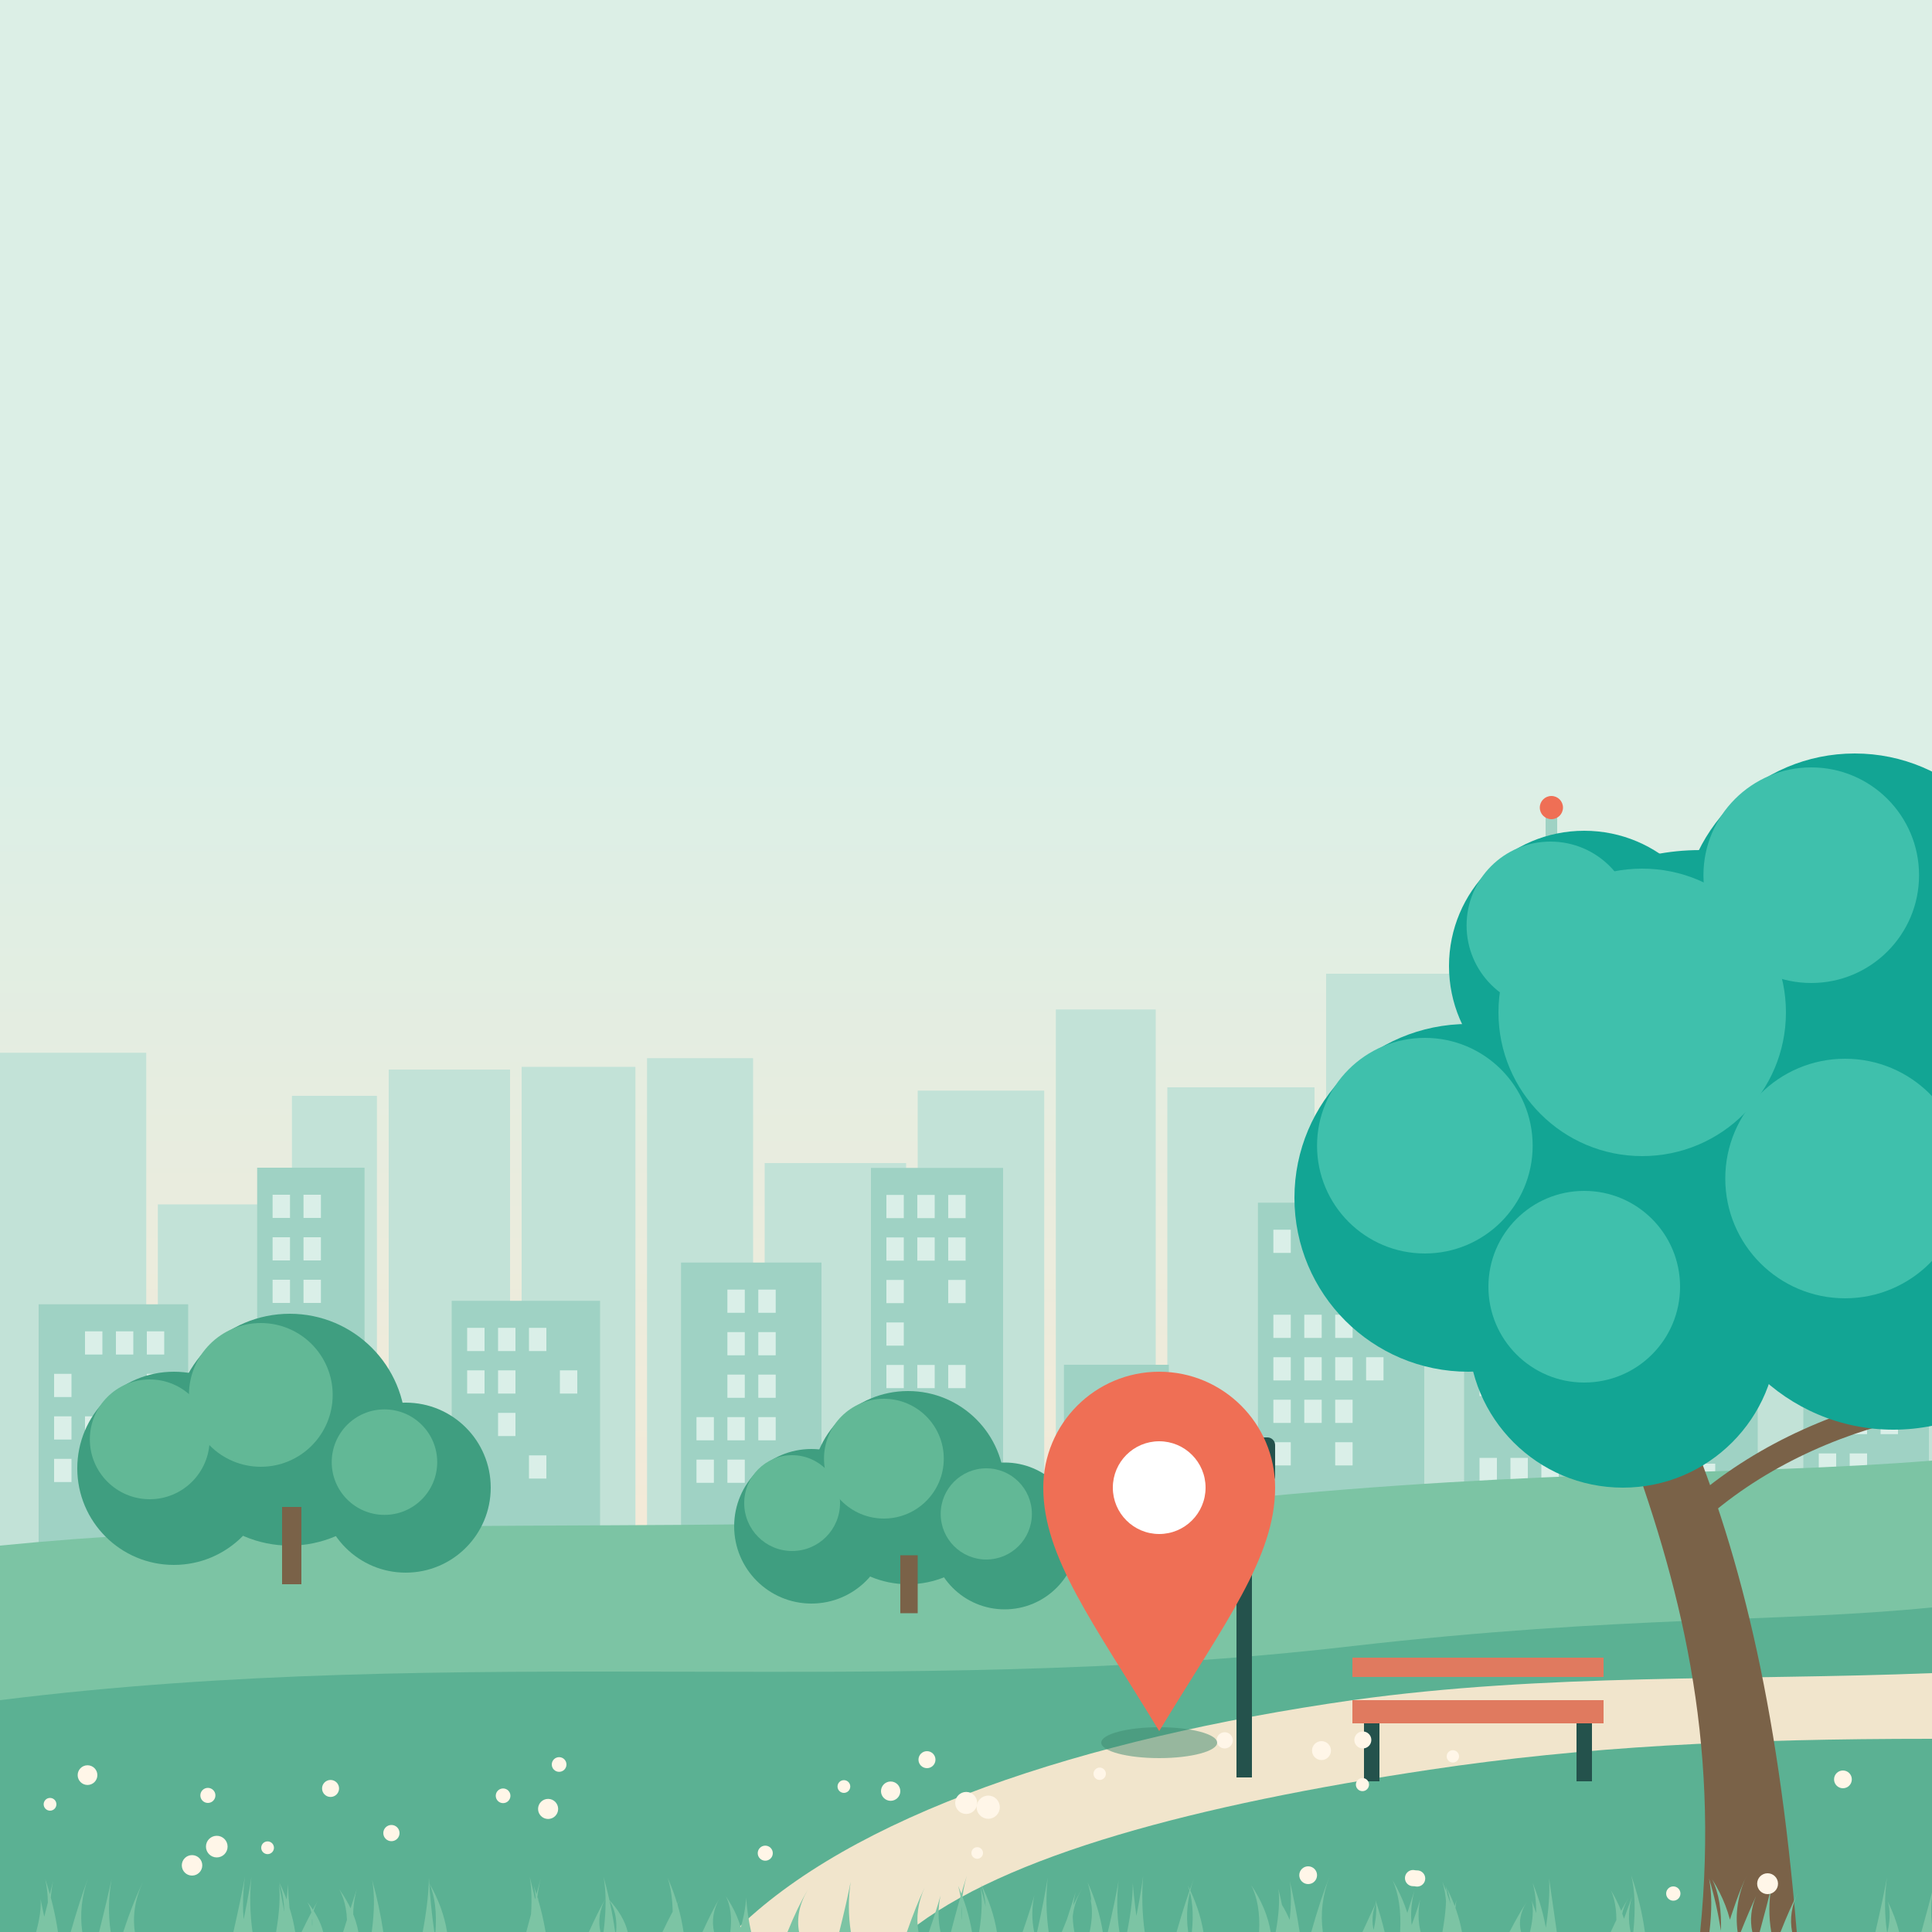
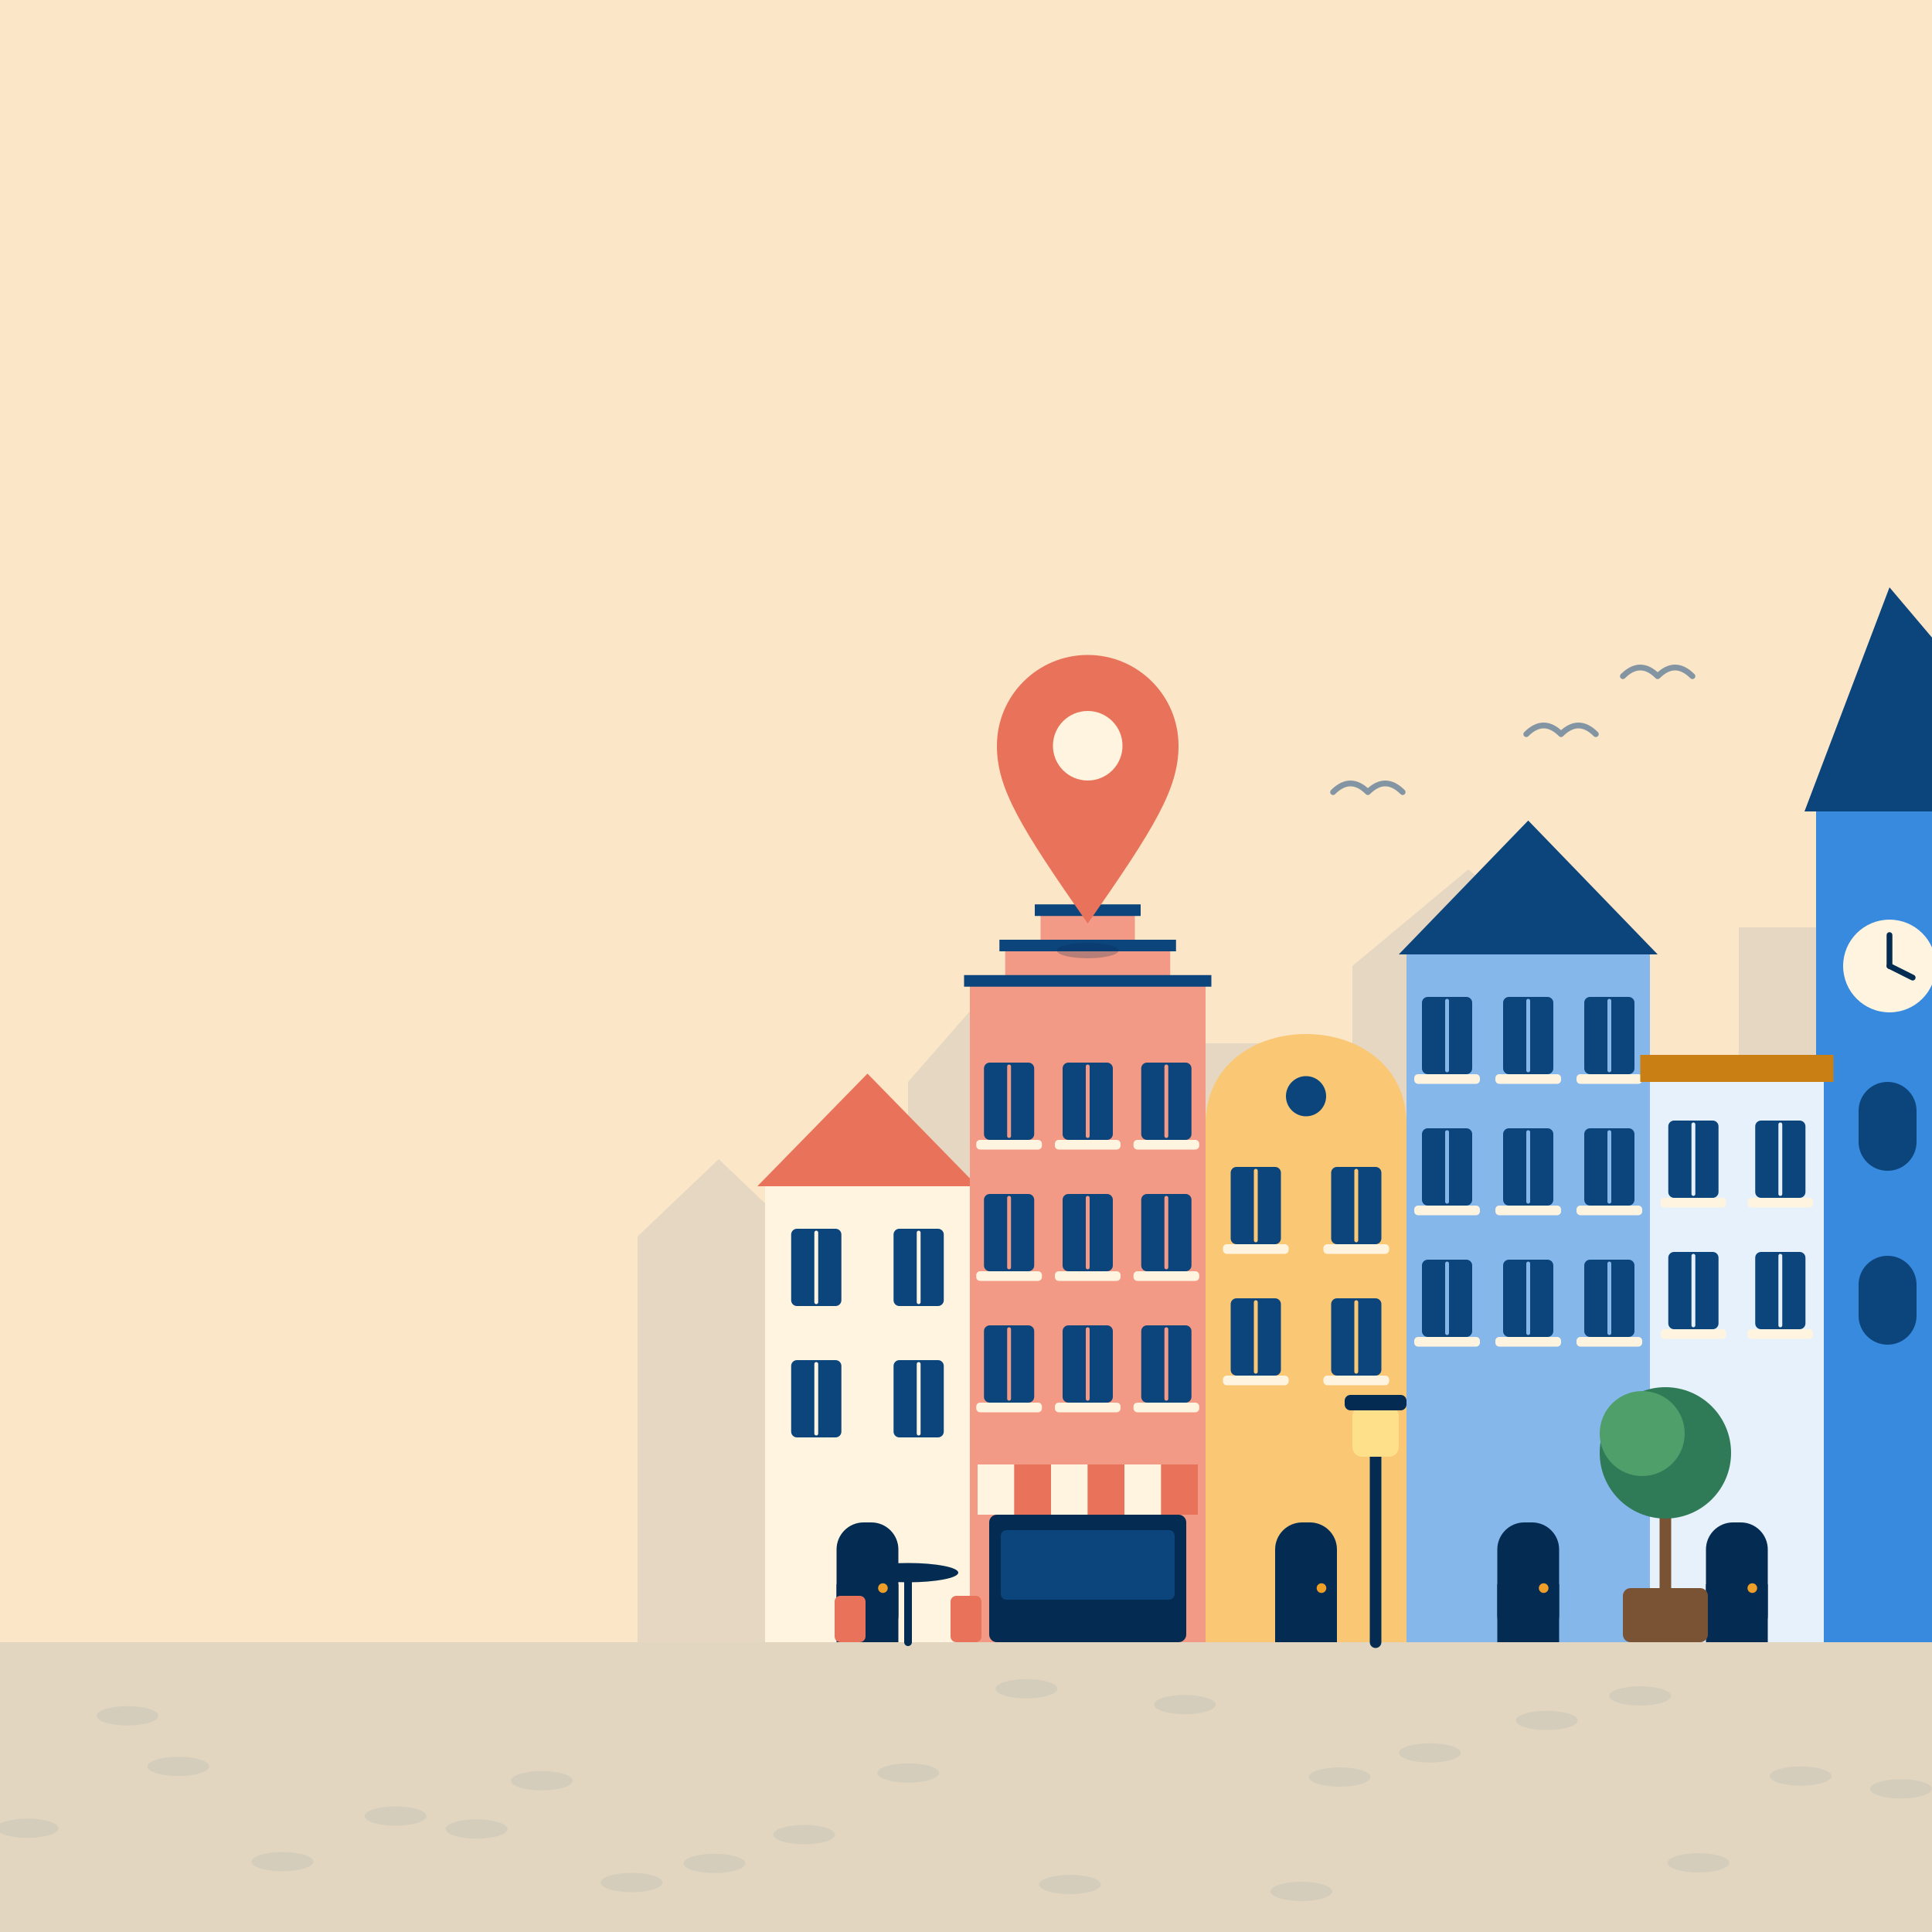
<svg xmlns="http://www.w3.org/2000/svg" viewBox="0 0 1000 1000" width="1000" height="1000">
-   <defs>
-     <linearGradient id="sky" x1="0" y1="0" x2="0" y2="1">
-       <stop offset="0.4" stop-color="#dcefe6" />
-       <stop offset="0.78" stop-color="#f3ead8" />
-     </linearGradient>
-   </defs>
-   <rect x="0" y="0" width="1000" height="1000" fill="url(#sky)" />
-   <rect x="0" y="544.9" width="75.7" height="255.1" fill="#c2e2d7" />
-   <rect x="81.7" y="623.4" width="63.4" height="176.6" fill="#c2e2d7" />
-   <rect x="151.1" y="567.2" width="44" height="232.8" fill="#c2e2d7" />
-   <rect x="201.2" y="553.6" width="62.8" height="246.4" fill="#c2e2d7" />
-   <rect x="270" y="552.2" width="58.9" height="247.8" fill="#c2e2d7" />
-   <rect x="334.9" y="547.7" width="54.9" height="252.3" fill="#c2e2d7" />
-   <rect x="395.8" y="602" width="73.2" height="198" fill="#c2e2d7" />
-   <rect x="475" y="564.5" width="65.5" height="235.5" fill="#c2e2d7" />
-   <rect x="546.5" y="522.5" width="51.7" height="277.5" fill="#c2e2d7" />
-   <rect x="604.2" y="562.8" width="76.2" height="237.2" fill="#c2e2d7" />
-   <rect x="686.4" y="504" width="76.1" height="296" fill="#c2e2d7" />
-   <rect x="768.6" y="553" width="77.8" height="247" fill="#c2e2d7" />
-   <rect x="852.4" y="488" width="47.7" height="312" fill="#c2e2d7" />
-   <rect x="906.1" y="537.7" width="76.2" height="262.3" fill="#c2e2d7" />
-   <rect x="988.3" y="572.4" width="47.8" height="227.6" fill="#c2e2d7" />
-   <rect x="20" y="675.1" width="77.4" height="134.9" fill="#9fd2c4" />
-   <rect x="44" y="689.1" width="9" height="12" fill="#e4f5ef" opacity="0.85" />
-   <rect x="60" y="689.1" width="9" height="12" fill="#e4f5ef" opacity="0.85" />
-   <rect x="76" y="689.1" width="9" height="12" fill="#e4f5ef" opacity="0.85" />
-   <rect x="28" y="711.1" width="9" height="12" fill="#e4f5ef" opacity="0.85" />
-   <rect x="76" y="711.1" width="9" height="12" fill="#e4f5ef" opacity="0.85" />
-   <rect x="28" y="733.1" width="9" height="12" fill="#e4f5ef" opacity="0.85" />
-   <rect x="44" y="733.1" width="9" height="12" fill="#e4f5ef" opacity="0.85" />
-   <rect x="28" y="755.1" width="9" height="12" fill="#e4f5ef" opacity="0.85" />
-   <rect x="44" y="755.1" width="9" height="12" fill="#e4f5ef" opacity="0.85" />
-   <rect x="60" y="755.1" width="9" height="12" fill="#e4f5ef" opacity="0.85" />
-   <rect x="76" y="755.1" width="9" height="12" fill="#e4f5ef" opacity="0.85" />
-   <rect x="133.1" y="604.4" width="55.6" height="205.6" fill="#9fd2c4" />
-   <rect x="141.1" y="618.4" width="9" height="12" fill="#e4f5ef" opacity="0.85" />
-   <rect x="157.1" y="618.4" width="9" height="12" fill="#e4f5ef" opacity="0.85" />
-   <rect x="141.1" y="640.4" width="9" height="12" fill="#e4f5ef" opacity="0.85" />
-   <rect x="157.1" y="640.4" width="9" height="12" fill="#e4f5ef" opacity="0.85" />
-   <rect x="141.1" y="662.4" width="9" height="12" fill="#e4f5ef" opacity="0.85" />
-   <rect x="157.1" y="662.4" width="9" height="12" fill="#e4f5ef" opacity="0.85" />
-   <rect x="141.1" y="684.4" width="9" height="12" fill="#e4f5ef" opacity="0.85" />
-   <rect x="157.1" y="684.4" width="9" height="12" fill="#e4f5ef" opacity="0.85" />
-   <rect x="157.1" y="706.4" width="9" height="12" fill="#e4f5ef" opacity="0.85" />
-   <rect x="141.1" y="728.4" width="9" height="12" fill="#e4f5ef" opacity="0.85" />
-   <rect x="141.1" y="750.4" width="9" height="12" fill="#e4f5ef" opacity="0.85" />
-   <rect x="157.1" y="750.4" width="9" height="12" fill="#e4f5ef" opacity="0.85" />
-   <rect x="233.8" y="673.3" width="76.8" height="136.7" fill="#9fd2c4" />
-   <rect x="241.8" y="687.3" width="9" height="12" fill="#e4f5ef" opacity="0.85" />
-   <rect x="257.8" y="687.3" width="9" height="12" fill="#e4f5ef" opacity="0.85" />
-   <rect x="273.8" y="687.3" width="9" height="12" fill="#e4f5ef" opacity="0.85" />
-   <rect x="241.8" y="709.3" width="9" height="12" fill="#e4f5ef" opacity="0.85" />
-   <rect x="257.8" y="709.3" width="9" height="12" fill="#e4f5ef" opacity="0.85" />
-   <rect x="289.8" y="709.3" width="9" height="12" fill="#e4f5ef" opacity="0.85" />
-   <rect x="257.8" y="731.3" width="9" height="12" fill="#e4f5ef" opacity="0.85" />
-   <rect x="241.8" y="753.3" width="9" height="12" fill="#e4f5ef" opacity="0.85" />
-   <rect x="273.8" y="753.3" width="9" height="12" fill="#e4f5ef" opacity="0.85" />
-   <rect x="352.5" y="653.5" width="72.7" height="156.5" fill="#9fd2c4" />
-   <rect x="376.5" y="667.5" width="9" height="12" fill="#e4f5ef" opacity="0.85" />
-   <rect x="392.5" y="667.5" width="9" height="12" fill="#e4f5ef" opacity="0.85" />
-   <rect x="376.5" y="689.5" width="9" height="12" fill="#e4f5ef" opacity="0.85" />
-   <rect x="392.5" y="689.5" width="9" height="12" fill="#e4f5ef" opacity="0.85" />
-   <rect x="376.5" y="711.5" width="9" height="12" fill="#e4f5ef" opacity="0.85" />
-   <rect x="392.5" y="711.5" width="9" height="12" fill="#e4f5ef" opacity="0.85" />
-   <rect x="360.5" y="733.5" width="9" height="12" fill="#e4f5ef" opacity="0.85" />
-   <rect x="376.5" y="733.5" width="9" height="12" fill="#e4f5ef" opacity="0.85" />
-   <rect x="392.5" y="733.5" width="9" height="12" fill="#e4f5ef" opacity="0.85" />
-   <rect x="360.5" y="755.5" width="9" height="12" fill="#e4f5ef" opacity="0.85" />
-   <rect x="376.5" y="755.5" width="9" height="12" fill="#e4f5ef" opacity="0.85" />
-   <rect x="450.8" y="604.5" width="68.4" height="205.5" fill="#9fd2c4" />
-   <rect x="458.8" y="618.5" width="9" height="12" fill="#e4f5ef" opacity="0.85" />
-   <rect x="474.8" y="618.5" width="9" height="12" fill="#e4f5ef" opacity="0.85" />
-   <rect x="490.8" y="618.5" width="9" height="12" fill="#e4f5ef" opacity="0.85" />
-   <rect x="458.8" y="640.5" width="9" height="12" fill="#e4f5ef" opacity="0.85" />
-   <rect x="474.8" y="640.5" width="9" height="12" fill="#e4f5ef" opacity="0.85" />
-   <rect x="490.8" y="640.5" width="9" height="12" fill="#e4f5ef" opacity="0.85" />
-   <rect x="458.8" y="662.5" width="9" height="12" fill="#e4f5ef" opacity="0.85" />
-   <rect x="490.8" y="662.5" width="9" height="12" fill="#e4f5ef" opacity="0.85" />
-   <rect x="458.8" y="684.5" width="9" height="12" fill="#e4f5ef" opacity="0.85" />
-   <rect x="458.8" y="706.5" width="9" height="12" fill="#e4f5ef" opacity="0.85" />
-   <rect x="474.8" y="706.5" width="9" height="12" fill="#e4f5ef" opacity="0.85" />
-   <rect x="490.8" y="706.5" width="9" height="12" fill="#e4f5ef" opacity="0.85" />
-   <rect x="458.8" y="728.5" width="9" height="12" fill="#e4f5ef" opacity="0.85" />
-   <rect x="474.8" y="728.5" width="9" height="12" fill="#e4f5ef" opacity="0.85" />
-   <rect x="474.8" y="750.5" width="9" height="12" fill="#e4f5ef" opacity="0.85" />
-   <rect x="490.8" y="750.5" width="9" height="12" fill="#e4f5ef" opacity="0.85" />
-   <rect x="550.7" y="706.4" width="54.3" height="103.6" fill="#9fd2c4" />
-   <rect x="574.7" y="720.4" width="9" height="12" fill="#e4f5ef" opacity="0.85" />
-   <rect x="574.7" y="742.4" width="9" height="12" fill="#e4f5ef" opacity="0.85" />
-   <rect x="651.1" y="622.5" width="86.1" height="187.5" fill="#9fd2c4" />
-   <rect x="659.1" y="636.5" width="9" height="12" fill="#e4f5ef" opacity="0.85" />
-   <rect x="691.1" y="636.5" width="9" height="12" fill="#e4f5ef" opacity="0.85" />
-   <rect x="707.1" y="636.5" width="9" height="12" fill="#e4f5ef" opacity="0.85" />
-   <rect x="691.1" y="658.5" width="9" height="12" fill="#e4f5ef" opacity="0.85" />
-   <rect x="707.1" y="658.5" width="9" height="12" fill="#e4f5ef" opacity="0.85" />
-   <rect x="659.1" y="680.5" width="9" height="12" fill="#e4f5ef" opacity="0.85" />
-   <rect x="675.1" y="680.5" width="9" height="12" fill="#e4f5ef" opacity="0.85" />
-   <rect x="691.1" y="680.5" width="9" height="12" fill="#e4f5ef" opacity="0.85" />
-   <rect x="707.1" y="680.5" width="9" height="12" fill="#e4f5ef" opacity="0.85" />
-   <rect x="659.1" y="702.5" width="9" height="12" fill="#e4f5ef" opacity="0.85" />
-   <rect x="675.1" y="702.5" width="9" height="12" fill="#e4f5ef" opacity="0.85" />
-   <rect x="691.1" y="702.5" width="9" height="12" fill="#e4f5ef" opacity="0.85" />
-   <rect x="707.1" y="702.5" width="9" height="12" fill="#e4f5ef" opacity="0.85" />
-   <rect x="659.1" y="724.5" width="9" height="12" fill="#e4f5ef" opacity="0.85" />
-   <rect x="675.1" y="724.5" width="9" height="12" fill="#e4f5ef" opacity="0.85" />
-   <rect x="691.1" y="724.5" width="9" height="12" fill="#e4f5ef" opacity="0.85" />
-   <rect x="659.1" y="746.5" width="9" height="12" fill="#e4f5ef" opacity="0.85" />
-   <rect x="691.1" y="746.5" width="9" height="12" fill="#e4f5ef" opacity="0.85" />
-   <rect x="757.8" y="520.6" width="76.7" height="289.4" fill="#9fd2c4" />
-   <rect x="797.8" y="534.6" width="9" height="12" fill="#e4f5ef" opacity="0.85" />
-   <rect x="813.8" y="534.6" width="9" height="12" fill="#e4f5ef" opacity="0.85" />
-   <rect x="781.8" y="556.6" width="9" height="12" fill="#e4f5ef" opacity="0.85" />
-   <rect x="765.8" y="578.6" width="9" height="12" fill="#e4f5ef" opacity="0.85" />
-   <rect x="797.8" y="578.6" width="9" height="12" fill="#e4f5ef" opacity="0.85" />
-   <rect x="813.8" y="578.6" width="9" height="12" fill="#e4f5ef" opacity="0.85" />
-   <rect x="781.8" y="600.6" width="9" height="12" fill="#e4f5ef" opacity="0.85" />
-   <rect x="765.8" y="622.6" width="9" height="12" fill="#e4f5ef" opacity="0.85" />
-   <rect x="797.8" y="622.6" width="9" height="12" fill="#e4f5ef" opacity="0.85" />
-   <rect x="765.8" y="644.6" width="9" height="12" fill="#e4f5ef" opacity="0.85" />
-   <rect x="797.8" y="644.6" width="9" height="12" fill="#e4f5ef" opacity="0.85" />
-   <rect x="765.8" y="666.6" width="9" height="12" fill="#e4f5ef" opacity="0.85" />
-   <rect x="781.8" y="666.6" width="9" height="12" fill="#e4f5ef" opacity="0.85" />
-   <rect x="813.8" y="666.6" width="9" height="12" fill="#e4f5ef" opacity="0.85" />
-   <rect x="765.8" y="688.6" width="9" height="12" fill="#e4f5ef" opacity="0.85" />
-   <rect x="781.8" y="688.6" width="9" height="12" fill="#e4f5ef" opacity="0.85" />
-   <rect x="797.8" y="688.6" width="9" height="12" fill="#e4f5ef" opacity="0.85" />
-   <rect x="813.8" y="688.6" width="9" height="12" fill="#e4f5ef" opacity="0.85" />
-   <rect x="765.8" y="710.6" width="9" height="12" fill="#e4f5ef" opacity="0.85" />
-   <rect x="781.8" y="732.6" width="9" height="12" fill="#e4f5ef" opacity="0.85" />
-   <rect x="797.8" y="732.6" width="9" height="12" fill="#e4f5ef" opacity="0.85" />
-   <rect x="765.8" y="754.6" width="9" height="12" fill="#e4f5ef" opacity="0.85" />
-   <rect x="781.8" y="754.6" width="9" height="12" fill="#e4f5ef" opacity="0.85" />
-   <rect x="797.8" y="754.6" width="9" height="12" fill="#e4f5ef" opacity="0.85" />
-   <rect x="813.8" y="754.6" width="9" height="12" fill="#e4f5ef" opacity="0.85" />
-   <rect x="854.8" y="567.6" width="55" height="242.4" fill="#9fd2c4" />
-   <rect x="862.8" y="581.6" width="9" height="12" fill="#e4f5ef" opacity="0.85" />
-   <rect x="878.8" y="581.6" width="9" height="12" fill="#e4f5ef" opacity="0.85" />
-   <rect x="862.8" y="603.6" width="9" height="12" fill="#e4f5ef" opacity="0.85" />
-   <rect x="878.8" y="603.6" width="9" height="12" fill="#e4f5ef" opacity="0.85" />
-   <rect x="862.8" y="625.6" width="9" height="12" fill="#e4f5ef" opacity="0.85" />
-   <rect x="878.8" y="625.6" width="9" height="12" fill="#e4f5ef" opacity="0.85" />
-   <rect x="862.8" y="647.6" width="9" height="12" fill="#e4f5ef" opacity="0.85" />
-   <rect x="878.8" y="647.6" width="9" height="12" fill="#e4f5ef" opacity="0.85" />
-   <rect x="862.8" y="669.6" width="9" height="12" fill="#e4f5ef" opacity="0.85" />
-   <rect x="878.8" y="669.6" width="9" height="12" fill="#e4f5ef" opacity="0.85" />
-   <rect x="878.8" y="691.6" width="9" height="12" fill="#e4f5ef" opacity="0.85" />
-   <rect x="862.8" y="713.6" width="9" height="12" fill="#e4f5ef" opacity="0.85" />
-   <rect x="878.8" y="713.6" width="9" height="12" fill="#e4f5ef" opacity="0.85" />
-   <rect x="862.8" y="735.6" width="9" height="12" fill="#e4f5ef" opacity="0.85" />
-   <rect x="878.8" y="735.6" width="9" height="12" fill="#e4f5ef" opacity="0.85" />
-   <rect x="878.8" y="757.6" width="9" height="12" fill="#e4f5ef" opacity="0.85" />
-   <rect x="933.4" y="584.3" width="65" height="225.7" fill="#9fd2c4" />
-   <rect x="941.4" y="598.3" width="9" height="12" fill="#e4f5ef" opacity="0.85" />
-   <rect x="957.4" y="598.3" width="9" height="12" fill="#e4f5ef" opacity="0.85" />
-   <rect x="941.4" y="620.3" width="9" height="12" fill="#e4f5ef" opacity="0.85" />
-   <rect x="957.4" y="620.3" width="9" height="12" fill="#e4f5ef" opacity="0.85" />
-   <rect x="941.4" y="642.3" width="9" height="12" fill="#e4f5ef" opacity="0.85" />
-   <rect x="973.4" y="642.3" width="9" height="12" fill="#e4f5ef" opacity="0.85" />
-   <rect x="941.4" y="664.3" width="9" height="12" fill="#e4f5ef" opacity="0.85" />
-   <rect x="973.4" y="664.3" width="9" height="12" fill="#e4f5ef" opacity="0.85" />
-   <rect x="941.4" y="686.3" width="9" height="12" fill="#e4f5ef" opacity="0.85" />
-   <rect x="957.4" y="686.3" width="9" height="12" fill="#e4f5ef" opacity="0.85" />
-   <rect x="973.4" y="686.3" width="9" height="12" fill="#e4f5ef" opacity="0.85" />
-   <rect x="941.4" y="708.3" width="9" height="12" fill="#e4f5ef" opacity="0.85" />
-   <rect x="973.4" y="708.3" width="9" height="12" fill="#e4f5ef" opacity="0.85" />
-   <rect x="957.4" y="730.3" width="9" height="12" fill="#e4f5ef" opacity="0.85" />
-   <rect x="973.4" y="730.3" width="9" height="12" fill="#e4f5ef" opacity="0.85" />
-   <rect x="941.4" y="752.3" width="9" height="12" fill="#e4f5ef" opacity="0.85" />
-   <rect x="957.4" y="752.3" width="9" height="12" fill="#e4f5ef" opacity="0.85" />
-   <rect x="800" y="420" width="6" height="60" fill="#9fd2c4" />
-   <circle cx="803" cy="418" r="6" fill="#ef6f55" />
-   <path d="M0 800C200 780 420 800 640 776C800 760 900 764 1000 756L1000 1000L0 1000Z" fill="#7cc4a4" />
-   <path d="M0 880C240 850 460 880 700 852C840 836 920 840 1000 832L1000 1000L0 1000Z" fill="#5bb193" />
-   <path d="M380 1000C440 940 560 900 700 880C800 866 900 870 1000 866L1000 900C900 900 820 904 740 916C620 934 520 960 470 1000Z" fill="#f1e5cc" />
-   <circle cx="90" cy="760" r="50" fill="#3f9e80" />
-   <circle cx="150" cy="740" r="60" fill="#3f9e80" />
-   <circle cx="210" cy="770" r="44" fill="#3f9e80" />
-   <circle cx="77.5" cy="745" r="31" fill="#62b896" />
-   <circle cx="135" cy="722" r="37.2" fill="#62b896" />
-   <circle cx="199" cy="756.8" r="27.3" fill="#62b896" />
-   <rect x="146" y="780" width="10" height="40" fill="#7a6248" />
-   <circle cx="420" cy="790" r="40" fill="#3f9e80" />
-   <circle cx="470" cy="770" r="50" fill="#3f9e80" />
-   <circle cx="520" cy="795" r="38" fill="#3f9e80" />
-   <circle cx="410" cy="778" r="24.8" fill="#62b896" />
-   <circle cx="457.5" cy="755" r="31" fill="#62b896" />
-   <circle cx="510.5" cy="783.6" r="23.6" fill="#62b896" />
-   <rect x="466" y="805" width="9" height="30" fill="#7a6248" />
-   <path d="M880 1000C890 900 870 820 840 740L870 730C900 800 920 880 930 1000Z" fill="#7a6248" />
-   <path d="M870 790C900 760 940 740 980 730" fill="none" stroke="#7a6248" stroke-width="12" stroke-linecap="round" stroke-linejoin="round" />
-   <path d="M856 760C820 730 790 700 760 690" fill="none" stroke="#7a6248" stroke-width="10" stroke-linecap="round" stroke-linejoin="round" />
-   <circle cx="760" cy="620" r="90" fill="#12a594" />
-   <circle cx="880" cy="560" r="120" fill="#12a594" />
-   <circle cx="980" cy="640" r="100" fill="#12a594" />
-   <circle cx="840" cy="690" r="80" fill="#12a594" />
-   <circle cx="960" cy="480" r="90" fill="#12a594" />
-   <circle cx="820" cy="500" r="70" fill="#12a594" />
-   <circle cx="737.5" cy="593" r="55.8" fill="#3fc0ac" />
-   <circle cx="850" cy="524" r="74.4" fill="#3fc0ac" />
-   <circle cx="955" cy="610" r="62" fill="#3fc0ac" />
-   <circle cx="820" cy="666" r="49.6" fill="#3fc0ac" />
-   <circle cx="937.5" cy="453" r="55.8" fill="#3fc0ac" />
-   <circle cx="802.5" cy="479" r="43.4" fill="#3fc0ac" />
-   <rect x="640" y="760" width="8" height="160" fill="#24524c" />
-   <rect x="628" y="744" width="32" height="24" rx="4" fill="#24524c" />
-   <circle cx="644" cy="756" r="10" fill="#fbe4a0" />
-   <rect x="700" y="880" width="130" height="12" fill="#e07a5f" />
-   <rect x="700" y="858" width="130" height="10" fill="#e07a5f" />
-   <rect x="706" y="892" width="8" height="30" fill="#24524c" />
-   <rect x="816" y="892" width="8" height="30" fill="#24524c" />
-   <path d="M378 1000Q379.4 988.9 375.7 981.5Q382 990.8 384 1000ZM910.8 1000Q914.7 985.8 916.9 976.3Q914.8 988.2 916.8 1000ZM550.1 1000Q554.2 987.5 556.8 979.2Q554.1 989.6 556.1 1000ZM573.4 1000Q577.2 984 579 973.3Q577.4 986.6 579.4 1000ZM836.3 1000Q837.6 987 833.8 978.4Q840.3 989.2 842.3 1000ZM146.8 1000Q148.2 984.5 144.5 974.2Q150.8 987.1 152.8 1000ZM651.7 1000Q652.5 985.4 647.6 975.7Q655.7 987.8 657.7 1000ZM781.3 1000Q786.1 990.7 790.2 984.5Q785.3 992.3 787.3 1000ZM838 1000Q842.1 989.1 844.7 981.8Q842 990.9 844 1000ZM729.3 1000Q733.2 989.9 735.1 983.1Q733.3 991.6 735.3 1000ZM120.8 1000Q124.7 982.8 126.8 971.3Q124.8 985.7 126.8 1000ZM977 1000Q979.1 990.5 977.1 984.2Q981 992.1 983 1000ZM616.9 1000Q618.4 985.5 614.8 975.9Q620.9 987.9 622.9 1000ZM884.8 1000Q886.8 983.4 884.6 972.3Q888.8 986.2 890.8 1000ZM142.9 1000Q145.5 985 144.4 975Q146.9 987.5 148.9 1000ZM660.3 1000Q662.8 986.6 661.7 977.6Q664.3 988.8 666.3 1000ZM18.7 1000Q21.5 989.8 21 983Q22.7 991.5 24.7 1000ZM725.2 1000Q729.4 987.2 732.1 978.6Q729.2 989.3 731.2 1000ZM536.8 1000Q540.5 983.1 542.3 971.8Q540.8 985.9 542.8 1000ZM318.9 1000Q319.8 989.8 314.9 982.9Q322.9 991.5 324.9 1000ZM36.6 1000Q41.4 983.2 45.6 972.1Q40.6 986 42.6 1000ZM748.4 1000Q752.1 990 753.9 983.4Q752.4 991.7 754.4 1000ZM124.7 1000Q128.4 983 130.1 971.7Q128.7 985.8 130.7 1000ZM746.6 1000Q749.2 985.5 748.3 975.9Q750.6 987.9 752.6 1000ZM845.4 1000Q847.2 982.3 844.3 970.6Q849.4 985.3 851.4 1000ZM434.4 1000Q438.3 984.4 440.3 974Q438.4 987 440.4 1000ZM407.6 1000Q412.9 986.9 418.1 978.2Q411.6 989.1 413.6 1000ZM272.9 1000Q276.8 989.1 278.9 981.8Q276.9 990.9 278.9 1000ZM274 1000Q276.1 982.9 274.2 971.5Q278 985.8 280 1000ZM921.6 1000Q926.5 987.6 930.8 979.3Q925.6 989.7 927.6 1000ZM748.1 1000Q749.8 984.4 746.6 974Q752.1 987 754.1 1000ZM161.3 1000Q162.7 990.7 159.1 984.5Q165.3 992.3 167.3 1000ZM663.6 1000Q665.3 990.4 662.3 984Q667.6 992 669.6 1000ZM564 1000Q566.2 989.6 564.3 982.7Q568 991.3 570 1000ZM225.4 1000Q226.5 984.9 222.3 974.9Q229.4 987.4 231.4 1000ZM994.5 1000Q998.5 985.6 1000.9 976Q998.5 988 1000.5 1000ZM549.6 1000Q554.8 986.5 560.1 977.5Q553.6 988.8 555.6 1000ZM890.7 1000Q891.5 983.6 886.2 972.7Q894.7 986.3 896.7 1000ZM586.5 1000Q590.2 982.5 591.7 970.9Q590.5 985.4 592.5 1000ZM510 1000Q511.4 985.2 507.8 975.3Q514 987.6 516 1000ZM724.7 1000Q725.6 983.9 720.8 973.2Q728.7 986.6 730.7 1000ZM506.8 1000Q509.1 985.6 507.4 976.1Q510.8 988 512.8 1000ZM678.7 1000Q683.6 982.7 688.2 971.2Q682.7 985.6 684.7 1000ZM304.8 1000Q309.5 989.6 313.4 982.7Q308.8 991.4 310.8 1000ZM609 1000Q613.7 983.5 617.9 972.6Q613 986.3 615 1000ZM276.4 1000Q278.5 985.7 276.3 976.2Q280.4 988.1 282.4 1000ZM794.5 1000Q796.2 984.8 793.3 974.6Q798.5 987.3 800.5 1000ZM497.1 1000Q498.9 985.7 495.9 976.1Q501.1 988 503.1 1000ZM179.5 1000Q180.4 986.7 175.6 977.9Q183.5 988.9 185.5 1000ZM492.2 1000Q496.7 982.5 500.4 970.9Q496.2 985.5 498.2 1000ZM51.3 1000Q55.4 983.6 57.8 972.6Q55.3 986.3 57.3 1000ZM705.2 1000Q709.4 990.8 712.3 984.6Q709.2 992.3 711.2 1000ZM192.4 1000Q194.6 983.8 192.6 973Q196.4 986.5 198.4 1000ZM363.6 1000Q368.4 989.4 372.5 982.4Q367.6 991.2 369.6 1000ZM218.8 1000Q221.9 983.1 222 971.9Q222.8 986 224.8 1000ZM145.5 1000Q148.6 985.1 149 975.2Q149.5 987.6 151.5 1000ZM24 1000Q25.9 983.6 23.4 972.6Q28 986.3 30 1000ZM20.9 1000Q25 984.1 27.5 973.5Q24.9 986.8 26.9 1000ZM382.8 1000Q385.9 989.3 386.2 982.2Q386.8 991.1 388.8 1000ZM583.4 1000Q586.4 984.8 586.3 974.7Q587.4 987.3 589.4 1000ZM564.8 1000Q566.3 984.5 562.9 974.2Q568.8 987.1 570.8 1000ZM177.6 1000Q181.8 986.6 184.7 977.7Q181.6 988.9 183.6 1000ZM799.8 1000Q802.5 983.3 801.8 972.2Q803.8 986.1 805.8 1000ZM710.7 1000Q713.2 990 711.9 983.4Q714.7 991.7 716.7 1000ZM63.8 1000Q69.2 983.5 74.8 972.5Q67.8 986.2 69.8 1000ZM666.7 1000Q669.1 984.2 667.6 973.7Q670.7 986.9 672.7 1000ZM791.9 1000Q794.3 990.2 792.8 983.7Q795.9 991.9 797.9 1000ZM347.8 1000Q349.2 983.2 345.6 972Q351.8 986 353.8 1000ZM156.1 1000Q160.8 990.2 164.6 983.7Q160.1 991.8 162.1 1000ZM312.4 1000Q314.5 982.9 312.4 971.5Q316.4 985.7 318.4 1000ZM833.7 1000Q838.6 989.2 843.1 982.1Q837.7 991 839.7 1000ZM970.7 1000Q974.6 983.1 976.7 971.8Q974.7 985.9 976.7 1000ZM893.4 1000Q898.6 982.8 903.8 971.3Q897.4 985.6 899.4 1000ZM272.4 1000Q276.8 983.4 279.9 972.3Q276.4 986.1 278.4 1000ZM342.9 1000Q347.8 989.5 352.3 982.5Q346.9 991.2 348.9 1000ZM469.4 1000Q474.2 986.2 478.6 977Q473.4 988.5 475.4 1000ZM480.8 1000Q484.7 988.7 486.8 981.2Q484.8 990.6 486.8 1000ZM529.3 1000Q533.3 988.5 535.4 980.9Q533.3 990.5 535.3 1000ZM901 1000Q905.5 988.8 909 981.3Q905 990.7 907 1000ZM750.7 1000Q752.2 986.3 748.8 977.2Q754.7 988.6 756.7 1000Z" fill="#7cc4a4" />
-   <circle cx="677.1" cy="970.6" r="4.6" fill="#fff6e8" />
-   <circle cx="511.5" cy="935.4" r="6" fill="#fff6e8" />
-   <circle cx="289.4" cy="913.3" r="3.8" fill="#fff6e8" />
-   <circle cx="260.4" cy="929.5" r="3.8" fill="#fff6e8" />
-   <circle cx="107.6" cy="929.3" r="3.9" fill="#fff6e8" />
-   <circle cx="569.2" cy="918.1" r="3.2" fill="#fff6e8" />
-   <circle cx="202.6" cy="948.8" r="4.2" fill="#fff6e8" />
-   <circle cx="733.5" cy="972.3" r="4.2" fill="#fff6e8" />
-   <circle cx="99.4" cy="965.5" r="5.3" fill="#fff6e8" />
-   <circle cx="396.1" cy="959.2" r="3.9" fill="#fff6e8" />
-   <circle cx="914.9" cy="975" r="5.4" fill="#fff6e8" />
-   <circle cx="953.9" cy="921" r="4.6" fill="#fff6e8" />
-   <circle cx="731.4" cy="972.1" r="4.2" fill="#fff6e8" />
-   <circle cx="138.5" cy="956.4" r="3.3" fill="#fff6e8" />
-   <circle cx="705.4" cy="900.6" r="4.4" fill="#fff6e8" />
-   <circle cx="479.8" cy="910.8" r="4.4" fill="#fff6e8" />
-   <circle cx="500.1" cy="933.2" r="5.7" fill="#fff6e8" />
-   <circle cx="866.1" cy="980.1" r="3.7" fill="#fff6e8" />
-   <circle cx="25.9" cy="933.9" r="3.3" fill="#fff6e8" />
-   <circle cx="705.2" cy="923.7" r="3.4" fill="#fff6e8" />
-   <circle cx="283.7" cy="936.3" r="5.2" fill="#fff6e8" />
-   <circle cx="461" cy="927.1" r="5" fill="#fff6e8" />
-   <circle cx="45.3" cy="918.8" r="5.1" fill="#fff6e8" />
-   <circle cx="752" cy="909.1" r="3.2" fill="#fff6e8" />
-   <circle cx="505.8" cy="959.1" r="3" fill="#fff6e8" />
-   <circle cx="436.8" cy="924.7" r="3.3" fill="#fff6e8" />
-   <circle cx="171.1" cy="925.7" r="4.4" fill="#fff6e8" />
-   <circle cx="112.2" cy="955.8" r="5.6" fill="#fff6e8" />
-   <circle cx="684" cy="906.1" r="4.9" fill="#fff6e8" />
-   <circle cx="633.9" cy="900.8" r="4.2" fill="#fff6e8" />
-   <ellipse cx="600" cy="902" rx="30" ry="8" fill="#3d8a70" opacity="0.5" />
-   <path d="M600 896C566 840 540 806 540 770A60 60 0 0 1 660 770C660 806 634 840 600 896Z" fill="#ef6f55" />
-   <circle cx="600" cy="770" r="24" fill="#ffffff" />
+   <rect x="0" y="0" width="1000" height="1000" fill="#fbe6c8" />
+   <rect x="0" y="850" width="1000" height="150" fill="#e3d6c0" />
+   <path d="M330 850L330 640L372 600L414 640L414 610L470 610L470 560L505 520L540 560L540 600L620 600L620 540L700 540L700 500L760 450L820 500L820 560L900 560L900 480L1000 480L1000 850Z" fill="#e5d7c1" />
+   <ellipse cx="14.2" cy="946.3" rx="16" ry="5" fill="#cbc6b9" opacity="0.6" />
+   <ellipse cx="66" cy="888.1" rx="16" ry="5" fill="#cbc6b9" opacity="0.6" />
+   <ellipse cx="92.3" cy="914.3" rx="16" ry="5" fill="#cbc6b9" opacity="0.6" />
+   <ellipse cx="146.2" cy="963.6" rx="16" ry="5" fill="#cbc6b9" opacity="0.6" />
+   <ellipse cx="204.7" cy="940" rx="16" ry="5" fill="#cbc6b9" opacity="0.6" />
+   <ellipse cx="246.7" cy="946.7" rx="16" ry="5" fill="#cbc6b9" opacity="0.6" />
+   <ellipse cx="280.4" cy="921.7" rx="16" ry="5" fill="#cbc6b9" opacity="0.6" />
+   <ellipse cx="326.9" cy="974.4" rx="16" ry="5" fill="#cbc6b9" opacity="0.6" />
+   <ellipse cx="369.8" cy="964.5" rx="16" ry="5" fill="#cbc6b9" opacity="0.6" />
+   <ellipse cx="416.2" cy="949.6" rx="16" ry="5" fill="#cbc6b9" opacity="0.6" />
+   <ellipse cx="470.1" cy="917.7" rx="16" ry="5" fill="#cbc6b9" opacity="0.6" />
+   <ellipse cx="531.3" cy="874.1" rx="16" ry="5" fill="#cbc6b9" opacity="0.6" />
+   <ellipse cx="553.8" cy="975.4" rx="16" ry="5" fill="#cbc6b9" opacity="0.6" />
+   <ellipse cx="613.3" cy="882.3" rx="16" ry="5" fill="#cbc6b9" opacity="0.6" />
+   <ellipse cx="673.6" cy="979" rx="16" ry="5" fill="#cbc6b9" opacity="0.6" />
+   <ellipse cx="693.4" cy="919.8" rx="16" ry="5" fill="#cbc6b9" opacity="0.6" />
+   <ellipse cx="740.1" cy="907.3" rx="16" ry="5" fill="#cbc6b9" opacity="0.6" />
+   <ellipse cx="800.6" cy="890.5" rx="16" ry="5" fill="#cbc6b9" opacity="0.6" />
+   <ellipse cx="848.9" cy="877.8" rx="16" ry="5" fill="#cbc6b9" opacity="0.6" />
+   <ellipse cx="879.1" cy="964.2" rx="16" ry="5" fill="#cbc6b9" opacity="0.6" />
+   <ellipse cx="932" cy="919.3" rx="16" ry="5" fill="#cbc6b9" opacity="0.6" />
+   <ellipse cx="983.9" cy="925.9" rx="16" ry="5" fill="#cbc6b9" opacity="0.6" />
+   <rect x="940" y="420" width="80" height="430" fill="#378ADD" />
+   <path d="M934 420L1000 420L1000 330L978 304Z" fill="#0C447C" />
+   <circle cx="978" cy="500" r="24" fill="#FFF4DF" />
+   <path d="M978 500L978 484" fill="none" stroke="#042C53" stroke-width="3" stroke-linecap="round" stroke-linejoin="round" />
+   <path d="M978 500L990 506" fill="none" stroke="#042C53" stroke-width="3" stroke-linecap="round" stroke-linejoin="round" />
+   <rect x="962" y="560" width="30" height="46" rx="15" fill="#0C447C" />
+   <rect x="962" y="650" width="30" height="46" rx="15" fill="#0C447C" />
+   <rect x="396" y="614" width="106" height="236" fill="#FFF4DF" />
+   <path d="M392 614L506 614L449 555.7Z" fill="#E8735A" />
+   <rect x="409.5" y="636" width="26" height="40" rx="3" fill="#0C447C" />
+   <path d="M422.5 638L422.5 674" fill="none" stroke="#FFF4DF" stroke-width="2" stroke-linecap="round" stroke-linejoin="round" />
+   <rect x="405.5" y="676" width="34" height="5" rx="2" fill="#FFF4DF" />
+   <rect x="462.5" y="636" width="26" height="40" rx="3" fill="#0C447C" />
+   <path d="M475.5 638L475.5 674" fill="none" stroke="#FFF4DF" stroke-width="2" stroke-linecap="round" stroke-linejoin="round" />
+   <rect x="458.5" y="676" width="34" height="5" rx="2" fill="#FFF4DF" />
+   <rect x="409.5" y="704" width="26" height="40" rx="3" fill="#0C447C" />
+   <path d="M422.5 706L422.5 742" fill="none" stroke="#FFF4DF" stroke-width="2" stroke-linecap="round" stroke-linejoin="round" />
+   <rect x="405.5" y="744" width="34" height="5" rx="2" fill="#FFF4DF" />
+   <rect x="462.5" y="704" width="26" height="40" rx="3" fill="#0C447C" />
+   <path d="M475.5 706L475.5 742" fill="none" stroke="#FFF4DF" stroke-width="2" stroke-linecap="round" stroke-linejoin="round" />
+   <rect x="458.5" y="744" width="34" height="5" rx="2" fill="#FFF4DF" />
+   <rect x="433" y="788" width="32" height="62" rx="14" fill="#042C53" />
+   <rect x="433" y="820" width="32" height="30" fill="#042C53" />
+   <circle cx="457" cy="822" r="2.5" fill="#EF9F27" />
+   <rect x="502" y="528" width="122" height="322" fill="#F29A85" />
+   <rect x="502" y="509.7" width="122" height="19.3" fill="#F29A85" />
+   <rect x="520.3" y="491.4" width="85.4" height="19.3" fill="#F29A85" />
+   <rect x="538.6" y="473.1" width="48.8" height="19.3" fill="#F29A85" />
+   <rect x="499" y="504.7" width="128" height="6" fill="#0C447C" />
+   <rect x="517.3" y="486.4" width="91.4" height="6" fill="#0C447C" />
+   <rect x="535.6" y="468.1" width="54.8" height="6" fill="#0C447C" />
+   <rect x="509.3" y="550" width="26" height="40" rx="3" fill="#0C447C" />
+   <path d="M522.3 552L522.3 588" fill="none" stroke="#F29A85" stroke-width="2" stroke-linecap="round" stroke-linejoin="round" />
+   <rect x="505.3" y="590" width="34" height="5" rx="2" fill="#FFF4DF" />
+   <rect x="550" y="550" width="26" height="40" rx="3" fill="#0C447C" />
+   <path d="M563 552L563 588" fill="none" stroke="#F29A85" stroke-width="2" stroke-linecap="round" stroke-linejoin="round" />
+   <rect x="546" y="590" width="34" height="5" rx="2" fill="#FFF4DF" />
+   <rect x="590.7" y="550" width="26" height="40" rx="3" fill="#0C447C" />
+   <path d="M603.7 552L603.7 588" fill="none" stroke="#F29A85" stroke-width="2" stroke-linecap="round" stroke-linejoin="round" />
+   <rect x="586.7" y="590" width="34" height="5" rx="2" fill="#FFF4DF" />
+   <rect x="509.3" y="618" width="26" height="40" rx="3" fill="#0C447C" />
+   <path d="M522.3 620L522.3 656" fill="none" stroke="#F29A85" stroke-width="2" stroke-linecap="round" stroke-linejoin="round" />
+   <rect x="505.3" y="658" width="34" height="5" rx="2" fill="#FFF4DF" />
+   <rect x="550" y="618" width="26" height="40" rx="3" fill="#0C447C" />
+   <path d="M563 620L563 656" fill="none" stroke="#F29A85" stroke-width="2" stroke-linecap="round" stroke-linejoin="round" />
+   <rect x="546" y="658" width="34" height="5" rx="2" fill="#FFF4DF" />
+   <rect x="590.7" y="618" width="26" height="40" rx="3" fill="#0C447C" />
+   <path d="M603.7 620L603.7 656" fill="none" stroke="#F29A85" stroke-width="2" stroke-linecap="round" stroke-linejoin="round" />
+   <rect x="586.7" y="658" width="34" height="5" rx="2" fill="#FFF4DF" />
+   <rect x="509.3" y="686" width="26" height="40" rx="3" fill="#0C447C" />
+   <path d="M522.3 688L522.3 724" fill="none" stroke="#F29A85" stroke-width="2" stroke-linecap="round" stroke-linejoin="round" />
+   <rect x="505.3" y="726" width="34" height="5" rx="2" fill="#FFF4DF" />
+   <rect x="550" y="686" width="26" height="40" rx="3" fill="#0C447C" />
+   <path d="M563 688L563 724" fill="none" stroke="#F29A85" stroke-width="2" stroke-linecap="round" stroke-linejoin="round" />
+   <rect x="546" y="726" width="34" height="5" rx="2" fill="#FFF4DF" />
+   <rect x="590.7" y="686" width="26" height="40" rx="3" fill="#0C447C" />
+   <path d="M603.7 688L603.7 724" fill="none" stroke="#F29A85" stroke-width="2" stroke-linecap="round" stroke-linejoin="round" />
+   <rect x="586.7" y="726" width="34" height="5" rx="2" fill="#FFF4DF" />
+   <rect x="512" y="784" width="102" height="66" rx="4" fill="#042C53" />
+   <rect x="518" y="792" width="90" height="36" rx="3" fill="#0C447C" />
+   <rect x="506" y="758" width="19" height="26" fill="#FFF4DF" />
+   <rect x="525" y="758" width="19" height="26" fill="#E8735A" />
+   <rect x="544" y="758" width="19" height="26" fill="#FFF4DF" />
+   <rect x="563" y="758" width="19" height="26" fill="#E8735A" />
+   <rect x="582" y="758" width="19" height="26" fill="#FFF4DF" />
+   <rect x="601" y="758" width="19" height="26" fill="#E8735A" />
+   <rect x="624" y="582" width="104" height="268" fill="#FAC775" />
+   <path d="M624 582C624 519.6 728 519.6 728 582Z" fill="#FAC775" />
+   <circle cx="676" cy="567.4" r="10.4" fill="#0C447C" />
+   <rect x="637" y="604" width="26" height="40" rx="3" fill="#0C447C" />
+   <path d="M650 606L650 642" fill="none" stroke="#FAC775" stroke-width="2" stroke-linecap="round" stroke-linejoin="round" />
+   <rect x="633" y="644" width="34" height="5" rx="2" fill="#FFF4DF" />
+   <rect x="689" y="604" width="26" height="40" rx="3" fill="#0C447C" />
+   <path d="M702 606L702 642" fill="none" stroke="#FAC775" stroke-width="2" stroke-linecap="round" stroke-linejoin="round" />
+   <rect x="685" y="644" width="34" height="5" rx="2" fill="#FFF4DF" />
+   <rect x="637" y="672" width="26" height="40" rx="3" fill="#0C447C" />
+   <path d="M650 674L650 710" fill="none" stroke="#FAC775" stroke-width="2" stroke-linecap="round" stroke-linejoin="round" />
+   <rect x="633" y="712" width="34" height="5" rx="2" fill="#FFF4DF" />
+   <rect x="689" y="672" width="26" height="40" rx="3" fill="#0C447C" />
+   <path d="M702 674L702 710" fill="none" stroke="#FAC775" stroke-width="2" stroke-linecap="round" stroke-linejoin="round" />
+   <rect x="685" y="712" width="34" height="5" rx="2" fill="#FFF4DF" />
+   <rect x="660" y="788" width="32" height="62" rx="14" fill="#042C53" />
+   <rect x="660" y="820" width="32" height="30" fill="#042C53" />
+   <circle cx="684" cy="822" r="2.5" fill="#EF9F27" />
+   <rect x="728" y="494" width="126" height="356" fill="#85B7EB" />
+   <path d="M724 494L858 494L791 424.7Z" fill="#0C447C" />
+   <rect x="736" y="516" width="26" height="40" rx="3" fill="#0C447C" />
+   <path d="M749 518L749 554" fill="none" stroke="#85B7EB" stroke-width="2" stroke-linecap="round" stroke-linejoin="round" />
+   <rect x="732" y="556" width="34" height="5" rx="2" fill="#FFF4DF" />
+   <rect x="778" y="516" width="26" height="40" rx="3" fill="#0C447C" />
+   <path d="M791 518L791 554" fill="none" stroke="#85B7EB" stroke-width="2" stroke-linecap="round" stroke-linejoin="round" />
+   <rect x="774" y="556" width="34" height="5" rx="2" fill="#FFF4DF" />
+   <rect x="820" y="516" width="26" height="40" rx="3" fill="#0C447C" />
+   <path d="M833 518L833 554" fill="none" stroke="#85B7EB" stroke-width="2" stroke-linecap="round" stroke-linejoin="round" />
+   <rect x="816" y="556" width="34" height="5" rx="2" fill="#FFF4DF" />
+   <rect x="736" y="584" width="26" height="40" rx="3" fill="#0C447C" />
+   <path d="M749 586L749 622" fill="none" stroke="#85B7EB" stroke-width="2" stroke-linecap="round" stroke-linejoin="round" />
+   <rect x="732" y="624" width="34" height="5" rx="2" fill="#FFF4DF" />
+   <rect x="778" y="584" width="26" height="40" rx="3" fill="#0C447C" />
+   <path d="M791 586L791 622" fill="none" stroke="#85B7EB" stroke-width="2" stroke-linecap="round" stroke-linejoin="round" />
+   <rect x="774" y="624" width="34" height="5" rx="2" fill="#FFF4DF" />
+   <rect x="820" y="584" width="26" height="40" rx="3" fill="#0C447C" />
+   <path d="M833 586L833 622" fill="none" stroke="#85B7EB" stroke-width="2" stroke-linecap="round" stroke-linejoin="round" />
+   <rect x="816" y="624" width="34" height="5" rx="2" fill="#FFF4DF" />
+   <rect x="736" y="652" width="26" height="40" rx="3" fill="#0C447C" />
+   <path d="M749 654L749 690" fill="none" stroke="#85B7EB" stroke-width="2" stroke-linecap="round" stroke-linejoin="round" />
+   <rect x="732" y="692" width="34" height="5" rx="2" fill="#FFF4DF" />
+   <rect x="778" y="652" width="26" height="40" rx="3" fill="#0C447C" />
+   <path d="M791 654L791 690" fill="none" stroke="#85B7EB" stroke-width="2" stroke-linecap="round" stroke-linejoin="round" />
+   <rect x="774" y="692" width="34" height="5" rx="2" fill="#FFF4DF" />
+   <rect x="820" y="652" width="26" height="40" rx="3" fill="#0C447C" />
+   <path d="M833 654L833 690" fill="none" stroke="#85B7EB" stroke-width="2" stroke-linecap="round" stroke-linejoin="round" />
+   <rect x="816" y="692" width="34" height="5" rx="2" fill="#FFF4DF" />
+   <rect x="775" y="788" width="32" height="62" rx="14" fill="#042C53" />
+   <rect x="775" y="820" width="32" height="30" fill="#042C53" />
+   <circle cx="799" cy="822" r="2.5" fill="#EF9F27" />
+   <rect x="854" y="558" width="90" height="292" fill="#E6F1FB" />
+   <rect x="849" y="546" width="100" height="14" fill="#C97F14" />
+   <rect x="863.5" y="580" width="26" height="40" rx="3" fill="#0C447C" />
+   <path d="M876.5 582L876.5 618" fill="none" stroke="#E6F1FB" stroke-width="2" stroke-linecap="round" stroke-linejoin="round" />
+   <rect x="859.5" y="620" width="34" height="5" rx="2" fill="#FFF4DF" />
+   <rect x="908.5" y="580" width="26" height="40" rx="3" fill="#0C447C" />
+   <path d="M921.5 582L921.5 618" fill="none" stroke="#E6F1FB" stroke-width="2" stroke-linecap="round" stroke-linejoin="round" />
+   <rect x="904.5" y="620" width="34" height="5" rx="2" fill="#FFF4DF" />
+   <rect x="863.5" y="648" width="26" height="40" rx="3" fill="#0C447C" />
+   <path d="M876.5 650L876.5 686" fill="none" stroke="#E6F1FB" stroke-width="2" stroke-linecap="round" stroke-linejoin="round" />
+   <rect x="859.5" y="688" width="34" height="5" rx="2" fill="#FFF4DF" />
+   <rect x="908.5" y="648" width="26" height="40" rx="3" fill="#0C447C" />
+   <path d="M921.5 650L921.5 686" fill="none" stroke="#E6F1FB" stroke-width="2" stroke-linecap="round" stroke-linejoin="round" />
+   <rect x="904.5" y="688" width="34" height="5" rx="2" fill="#FFF4DF" />
+   <rect x="883" y="788" width="32" height="62" rx="14" fill="#042C53" />
+   <rect x="883" y="820" width="32" height="30" fill="#042C53" />
+   <circle cx="907" cy="822" r="2.5" fill="#EF9F27" />
+   <path d="M712 850L712 748" fill="none" stroke="#042C53" stroke-width="6" stroke-linecap="round" stroke-linejoin="round" />
+   <rect x="700" y="728" width="24" height="26" rx="5" fill="#FFE08A" />
+   <rect x="696" y="722" width="32" height="8" rx="3" fill="#042C53" />
+   <rect x="840" y="822" width="44" height="28" rx="4" fill="#7A5234" />
+   <path d="M862 822L862 780" fill="none" stroke="#7A5234" stroke-width="6" stroke-linecap="round" stroke-linejoin="round" />
+   <circle cx="862" cy="752" r="34" fill="#2F7A57" />
+   <circle cx="850" cy="742" r="22" fill="#4E9F6A" />
+   <path d="M470 850L470 816" fill="none" stroke="#042C53" stroke-width="4" stroke-linecap="round" stroke-linejoin="round" />
+   <ellipse cx="470" cy="814" rx="26" ry="5" fill="#042C53" />
+   <rect x="432" y="826" width="16" height="24" rx="3" fill="#E8735A" />
+   <rect x="492" y="826" width="16" height="24" rx="3" fill="#E8735A" />
+   <path d="M563 478C528 428 516 408 516 386A47 47 0 1 1 610 386C610 408 598 428 563 478Z" fill="#E8735A" />
+   <circle cx="563" cy="386" r="18" fill="#FFF4DF" />
+   <ellipse cx="563" cy="492" rx="16" ry="4" fill="#042C53" opacity="0.25" />
+   <path d="M790 380q9 -9 18 0q9 -9 18 0" fill="none" stroke="#0C447C" stroke-width="3" stroke-linecap="round" stroke-linejoin="round" opacity="0.5" />
+   <path d="M840 350q9 -9 18 0q9 -9 18 0" fill="none" stroke="#0C447C" stroke-width="3" stroke-linecap="round" stroke-linejoin="round" opacity="0.5" />
+   <path d="M690 410q9 -9 18 0q9 -9 18 0" fill="none" stroke="#0C447C" stroke-width="3" stroke-linecap="round" stroke-linejoin="round" opacity="0.5" />
</svg>
